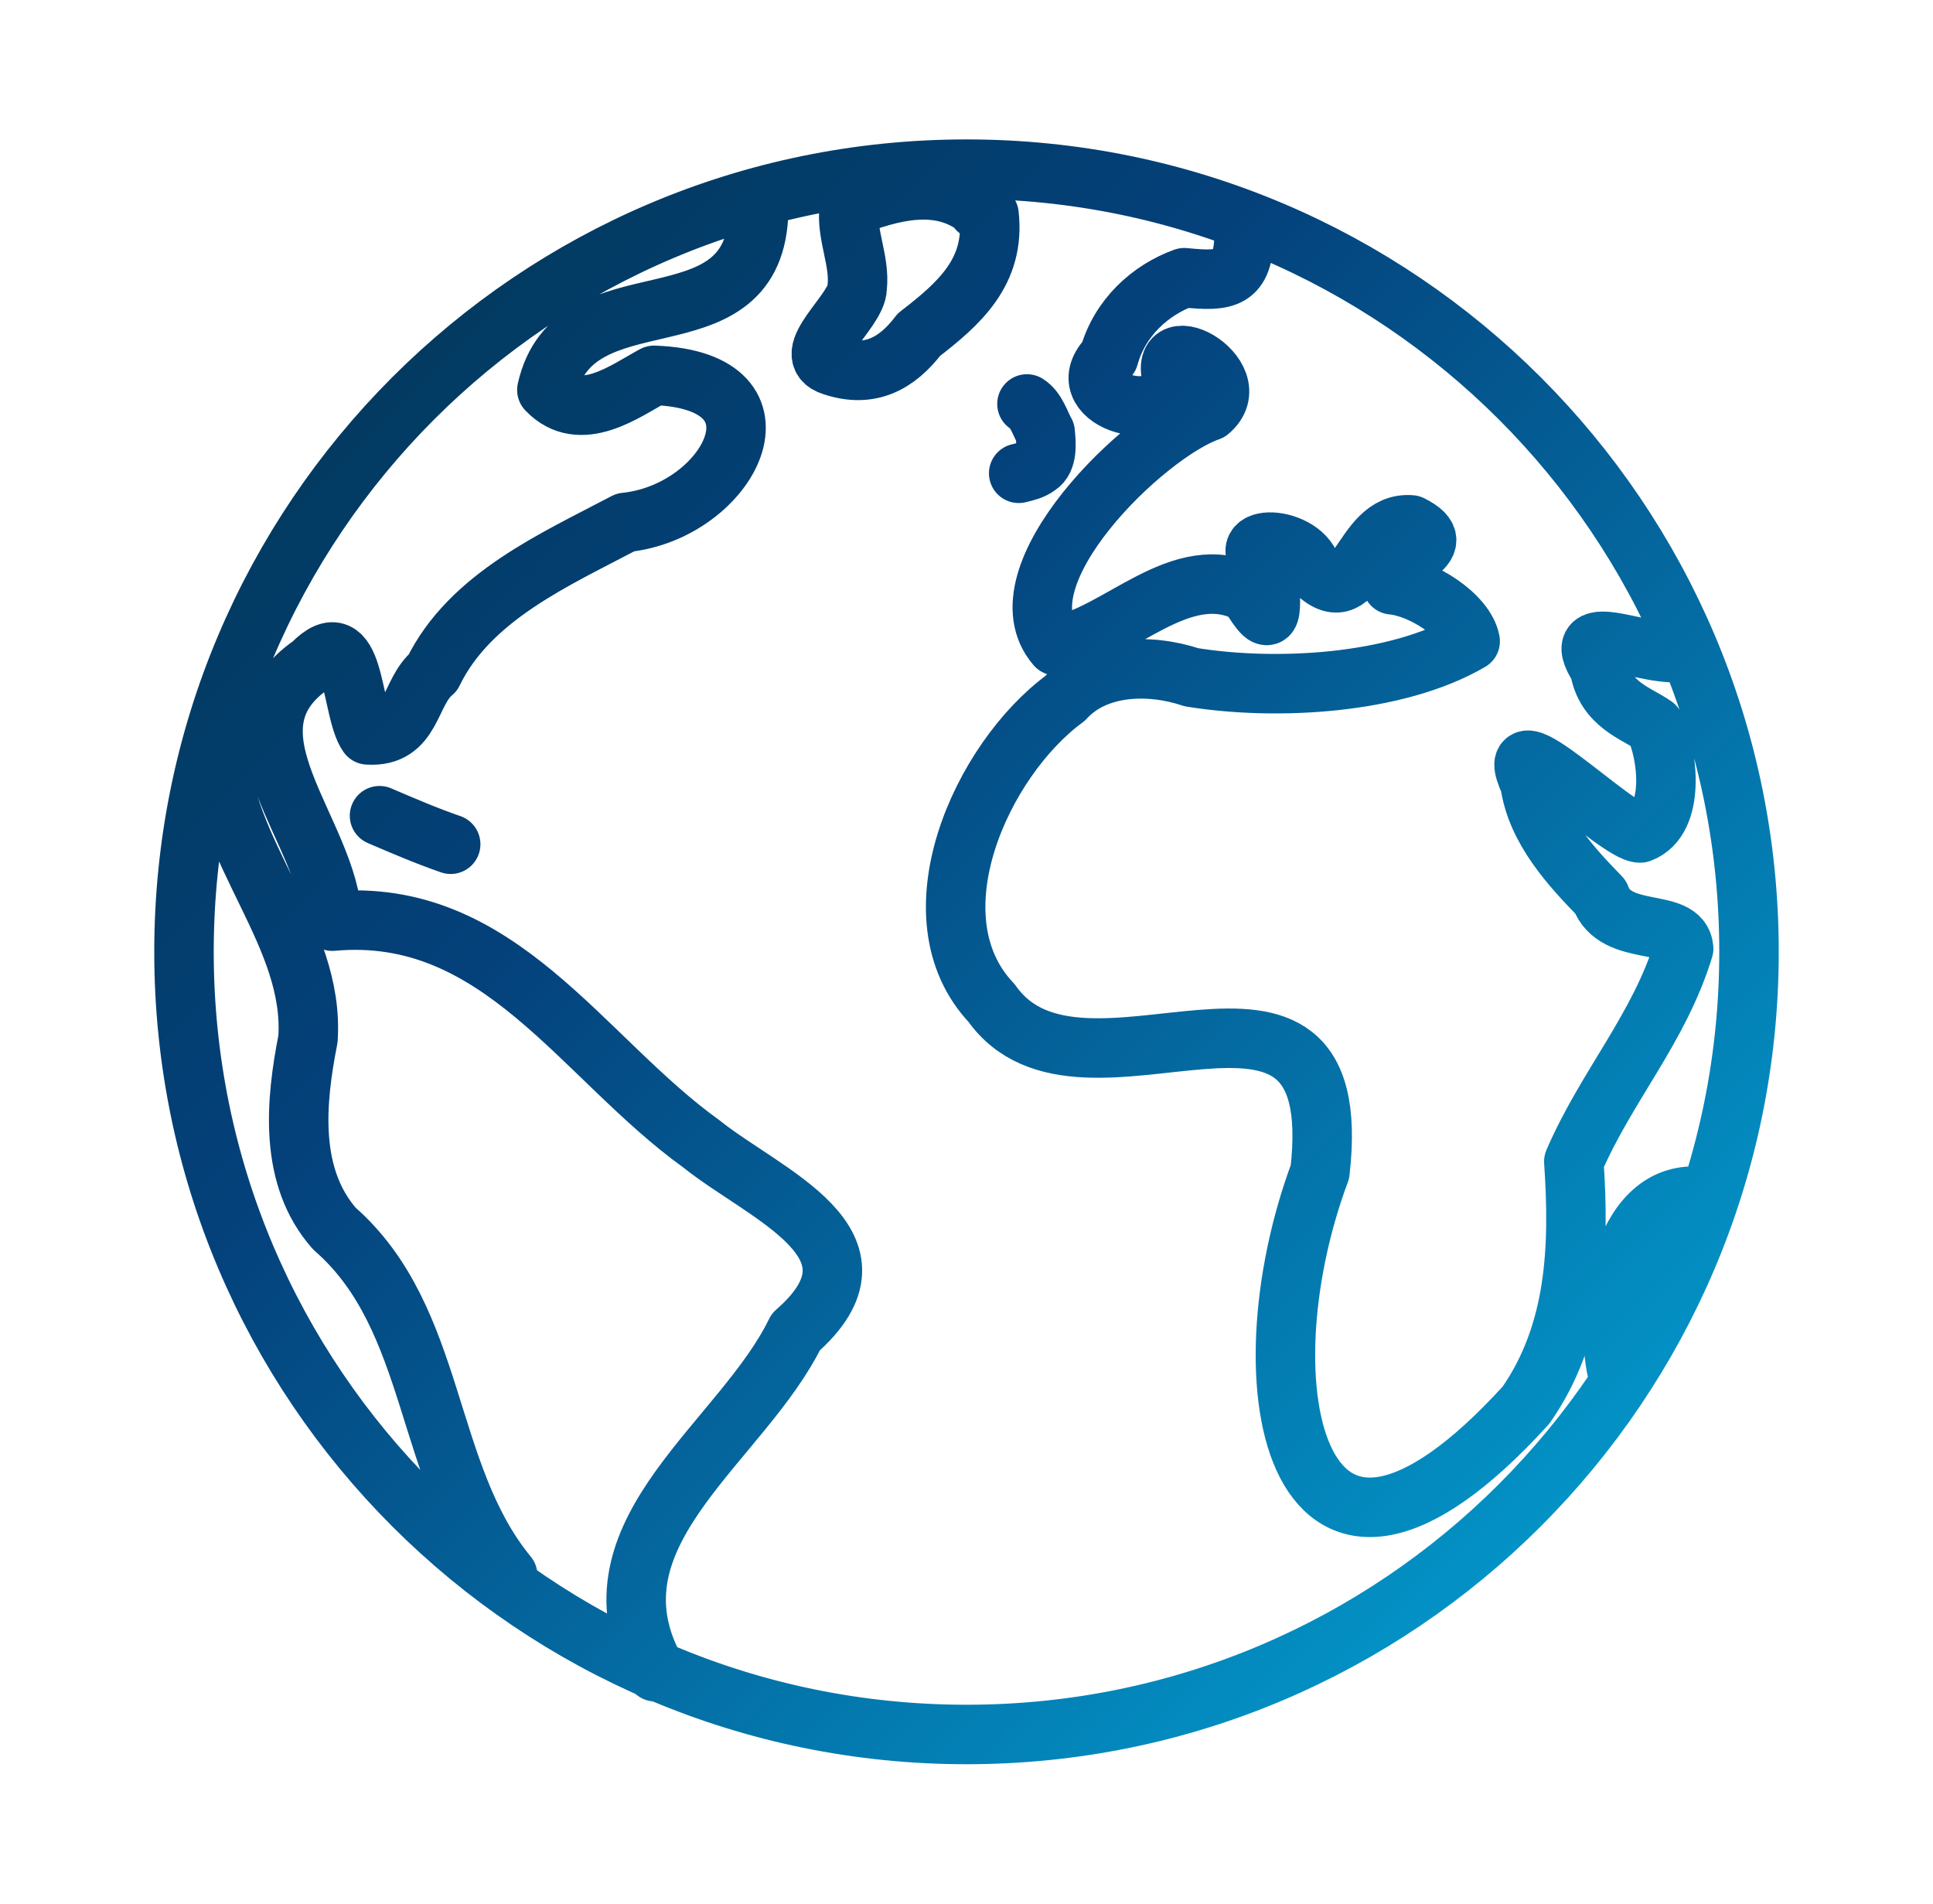
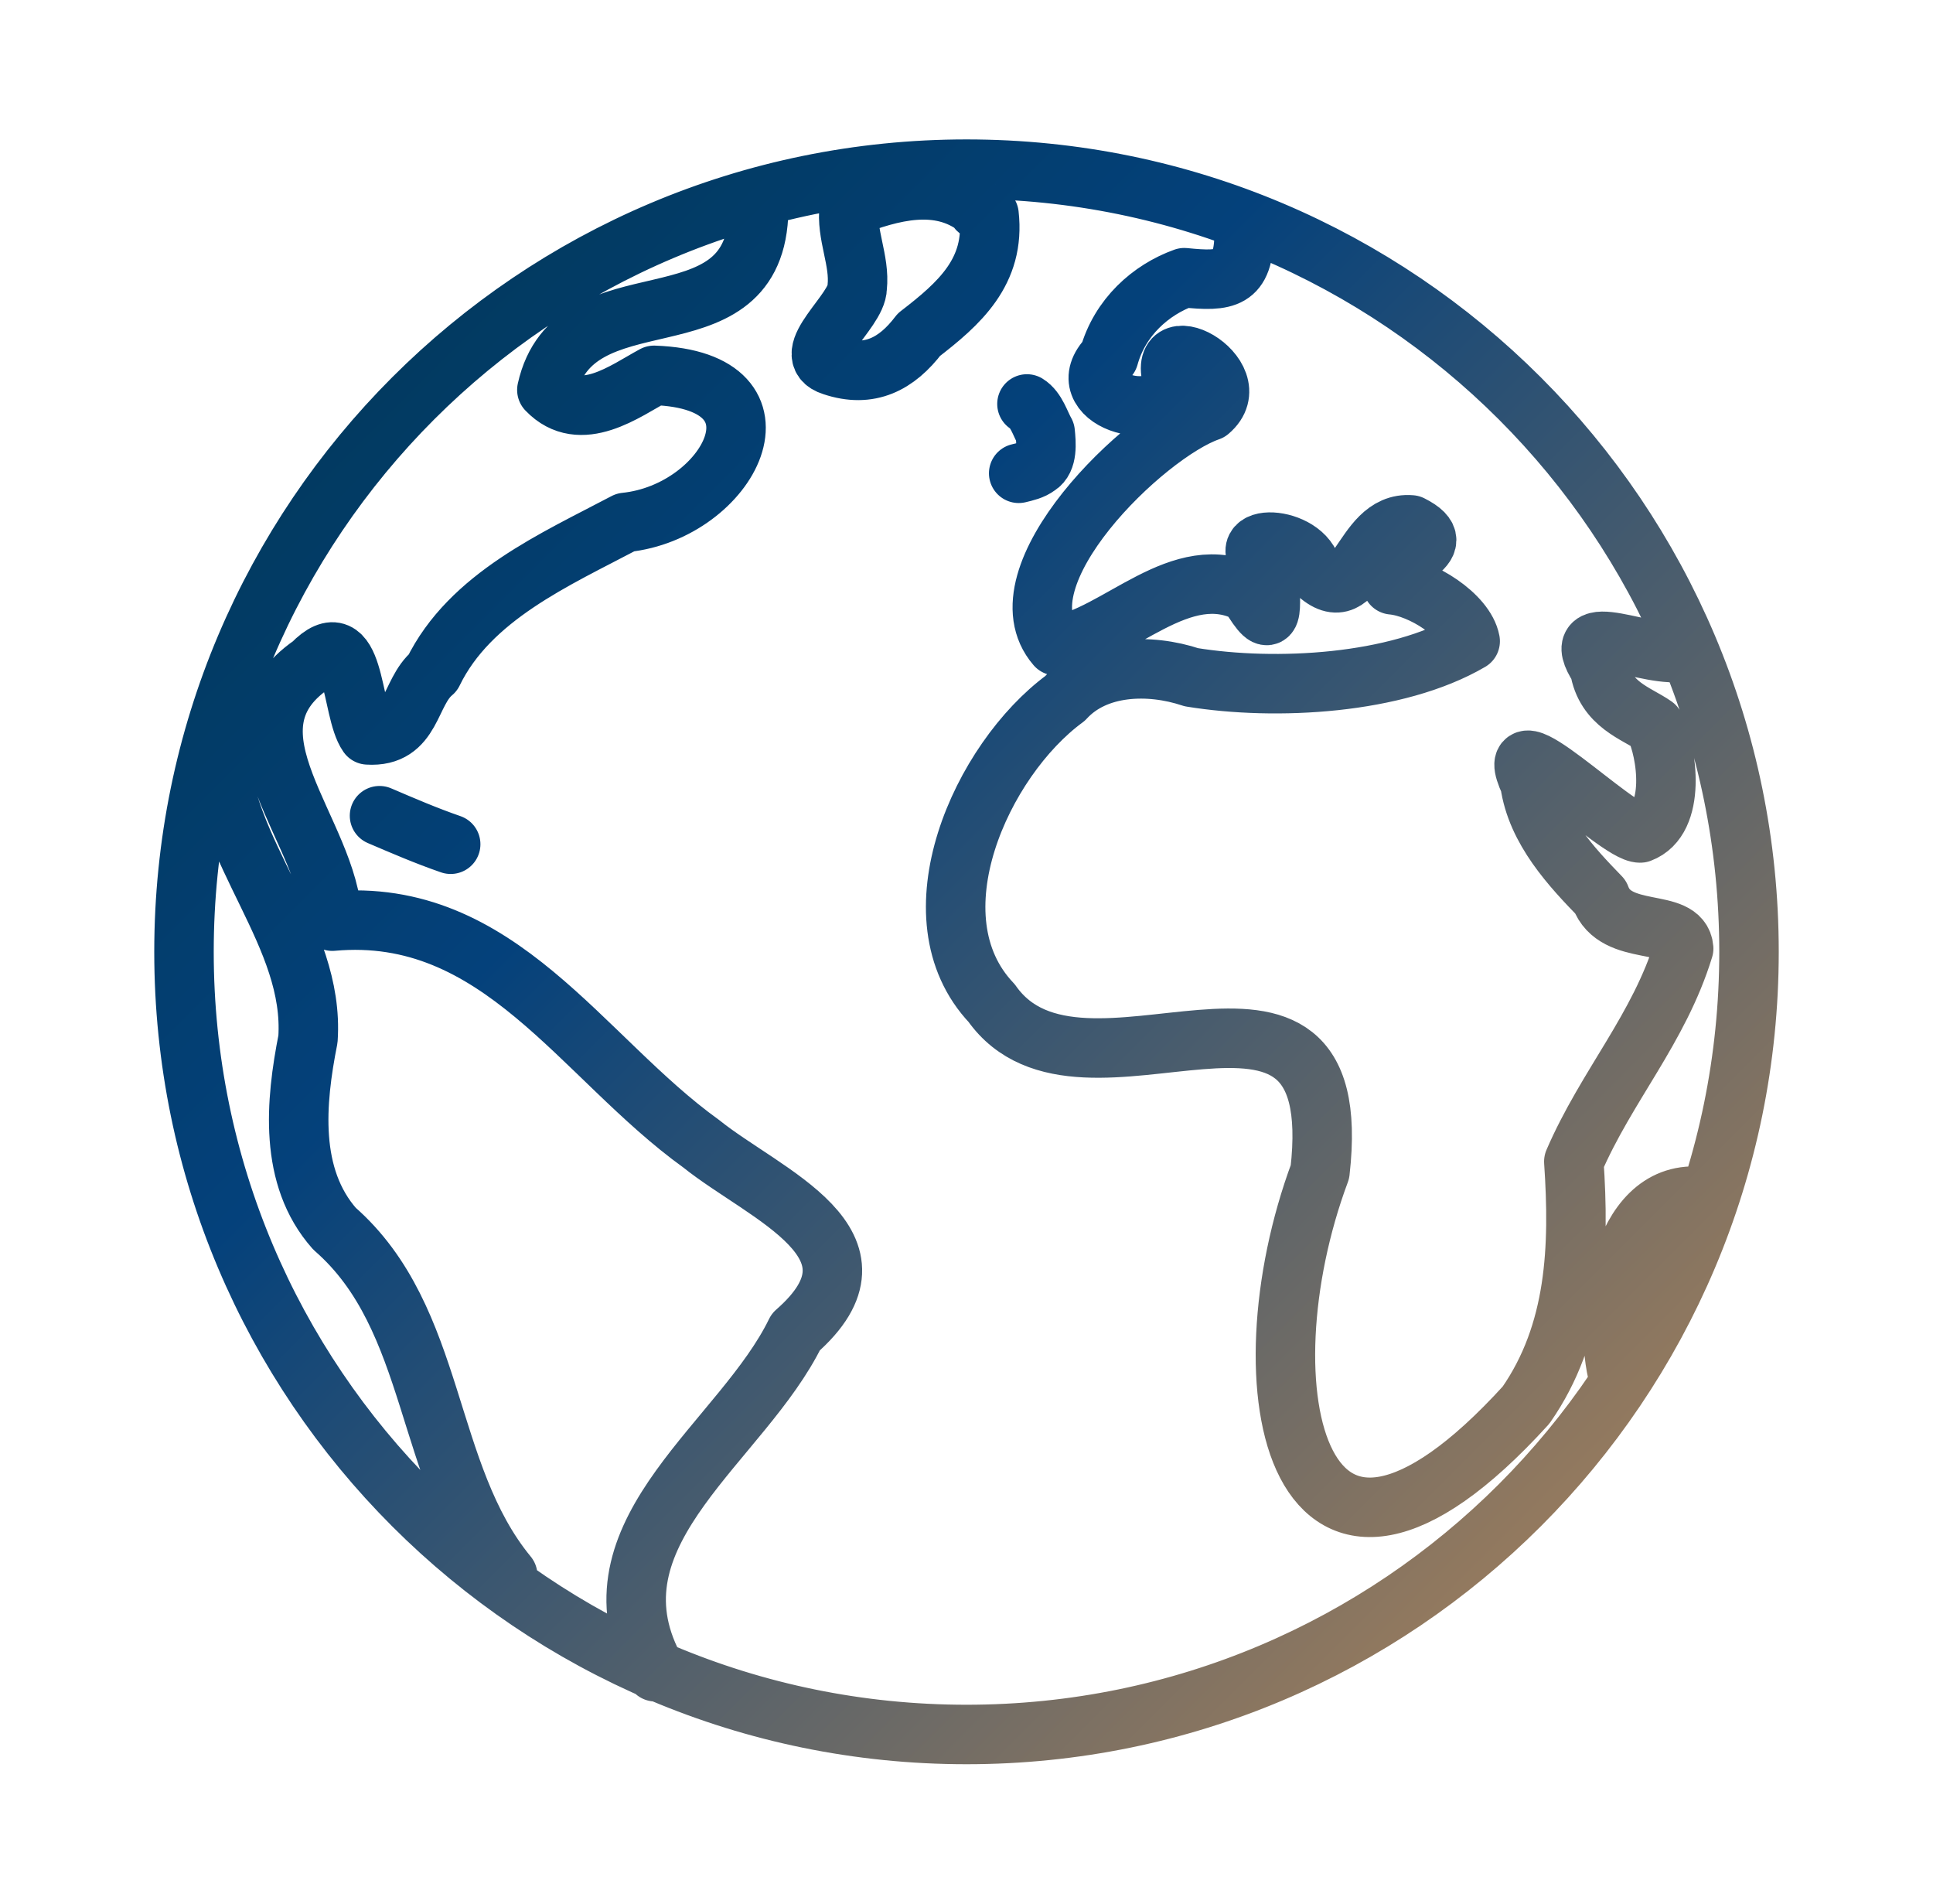
<svg xmlns="http://www.w3.org/2000/svg" width="65" height="64" viewBox="0 0 65 64" fill="none">
  <path d="M12.762 27.424C13.553 27.763 14.329 28.097 15.155 28.383M17.072 52.964C14.245 49.532 14.72 44.337 11.249 41.309C9.705 39.564 9.936 37.053 10.356 34.933C10.591 31.435 7.473 28.656 7.351 25.109M25.504 7.271C25.253 11.824 19.294 9.057 18.389 13.109C19.52 14.293 21.037 13.132 21.994 12.619C26.837 12.792 24.515 17.208 21.028 17.564C18.698 18.797 15.799 20.051 14.557 22.611C13.745 23.279 13.879 24.804 12.37 24.707C11.788 23.88 11.96 20.819 10.489 22.333C7.224 24.581 11.089 27.963 11.175 30.969C16.782 30.463 19.548 35.553 23.58 38.453C25.732 40.181 30.134 41.836 26.76 44.781C24.984 48.433 19.8 51.424 21.873 55.815C21.852 56.015 22.132 55.976 22.037 56.204M57.132 40.22C54.436 40.02 53.886 44.387 54.433 46.332M34.255 15.912C34.476 15.859 34.712 15.808 34.896 15.667C35.234 15.463 35.181 14.893 35.145 14.533C34.985 14.259 34.852 13.776 34.533 13.581M56.67 21.897C55.531 22.216 52.597 20.631 53.785 22.455C53.976 23.691 55.038 23.98 55.633 24.4C56.077 25.292 56.374 27.548 55.156 28.004C54.381 28.032 50.317 23.893 51.445 26.324C51.664 27.901 52.855 29.159 53.816 30.151C54.32 31.551 56.532 30.816 56.616 31.889C55.786 34.593 54.024 36.499 52.922 39.052C53.117 41.92 53.016 44.799 51.315 47.239C43.566 55.759 41.688 46.631 44.386 39.396C45.37 30.773 36.392 38.053 33.346 33.725C30.6 30.829 33.002 25.543 35.81 23.483C36.85 22.345 38.652 22.297 40.064 22.769C42.907 23.231 46.952 23.009 49.437 21.557C49.272 20.681 47.81 19.752 46.816 19.661C46.652 18.743 48.98 18.421 47.449 17.647C45.712 17.496 45.715 20.841 44.093 19.083C43.713 17.924 41.184 17.928 42.672 19.167C42.739 20.508 42.855 21.396 41.998 19.953C39.725 18.74 37.588 21.393 35.513 21.711C33.511 19.391 38.5 14.568 40.663 13.825C42.068 12.635 38.678 10.781 39.489 12.959C38.925 14.373 35.913 13.383 37.286 11.999C37.657 10.661 38.7 9.741 39.825 9.336C41.228 9.479 41.822 9.409 41.837 7.859M28.557 6.971C28.442 7.884 28.924 8.752 28.824 9.665C28.824 10.476 26.802 11.925 27.994 12.3C29.238 12.72 30.154 12.236 30.901 11.251C32.257 10.207 33.474 9.133 33.257 7.211C33.083 7.148 32.828 7.1 32.873 6.987C31.58 5.979 29.983 6.419 28.557 6.971ZM58.813 32C58.813 46.533 47.033 58.313 32.5 58.313C17.966 58.313 6.187 46.533 6.187 32C6.187 17.467 17.966 5.687 32.5 5.687C47.033 5.687 58.813 17.467 58.813 32Z" stroke="url(#paint0_linear_742_6055)" stroke-width="2" stroke-linecap="round" stroke-linejoin="round" />
  <defs>
    <linearGradient id="paint0_linear_742_6055" x1="6.187" y1="5.687" x2="58.813" y2="58.315" gradientUnits="userSpaceOnUse">
      <stop stop-color="#003651" />
      <stop offset="0.351" stop-color="#04417B" />
-       <stop offset="1" stop-color="#03A7D9" />
+       <stop offset="1" stop-color="#b88857" />
    </linearGradient>
  </defs>
</svg>
